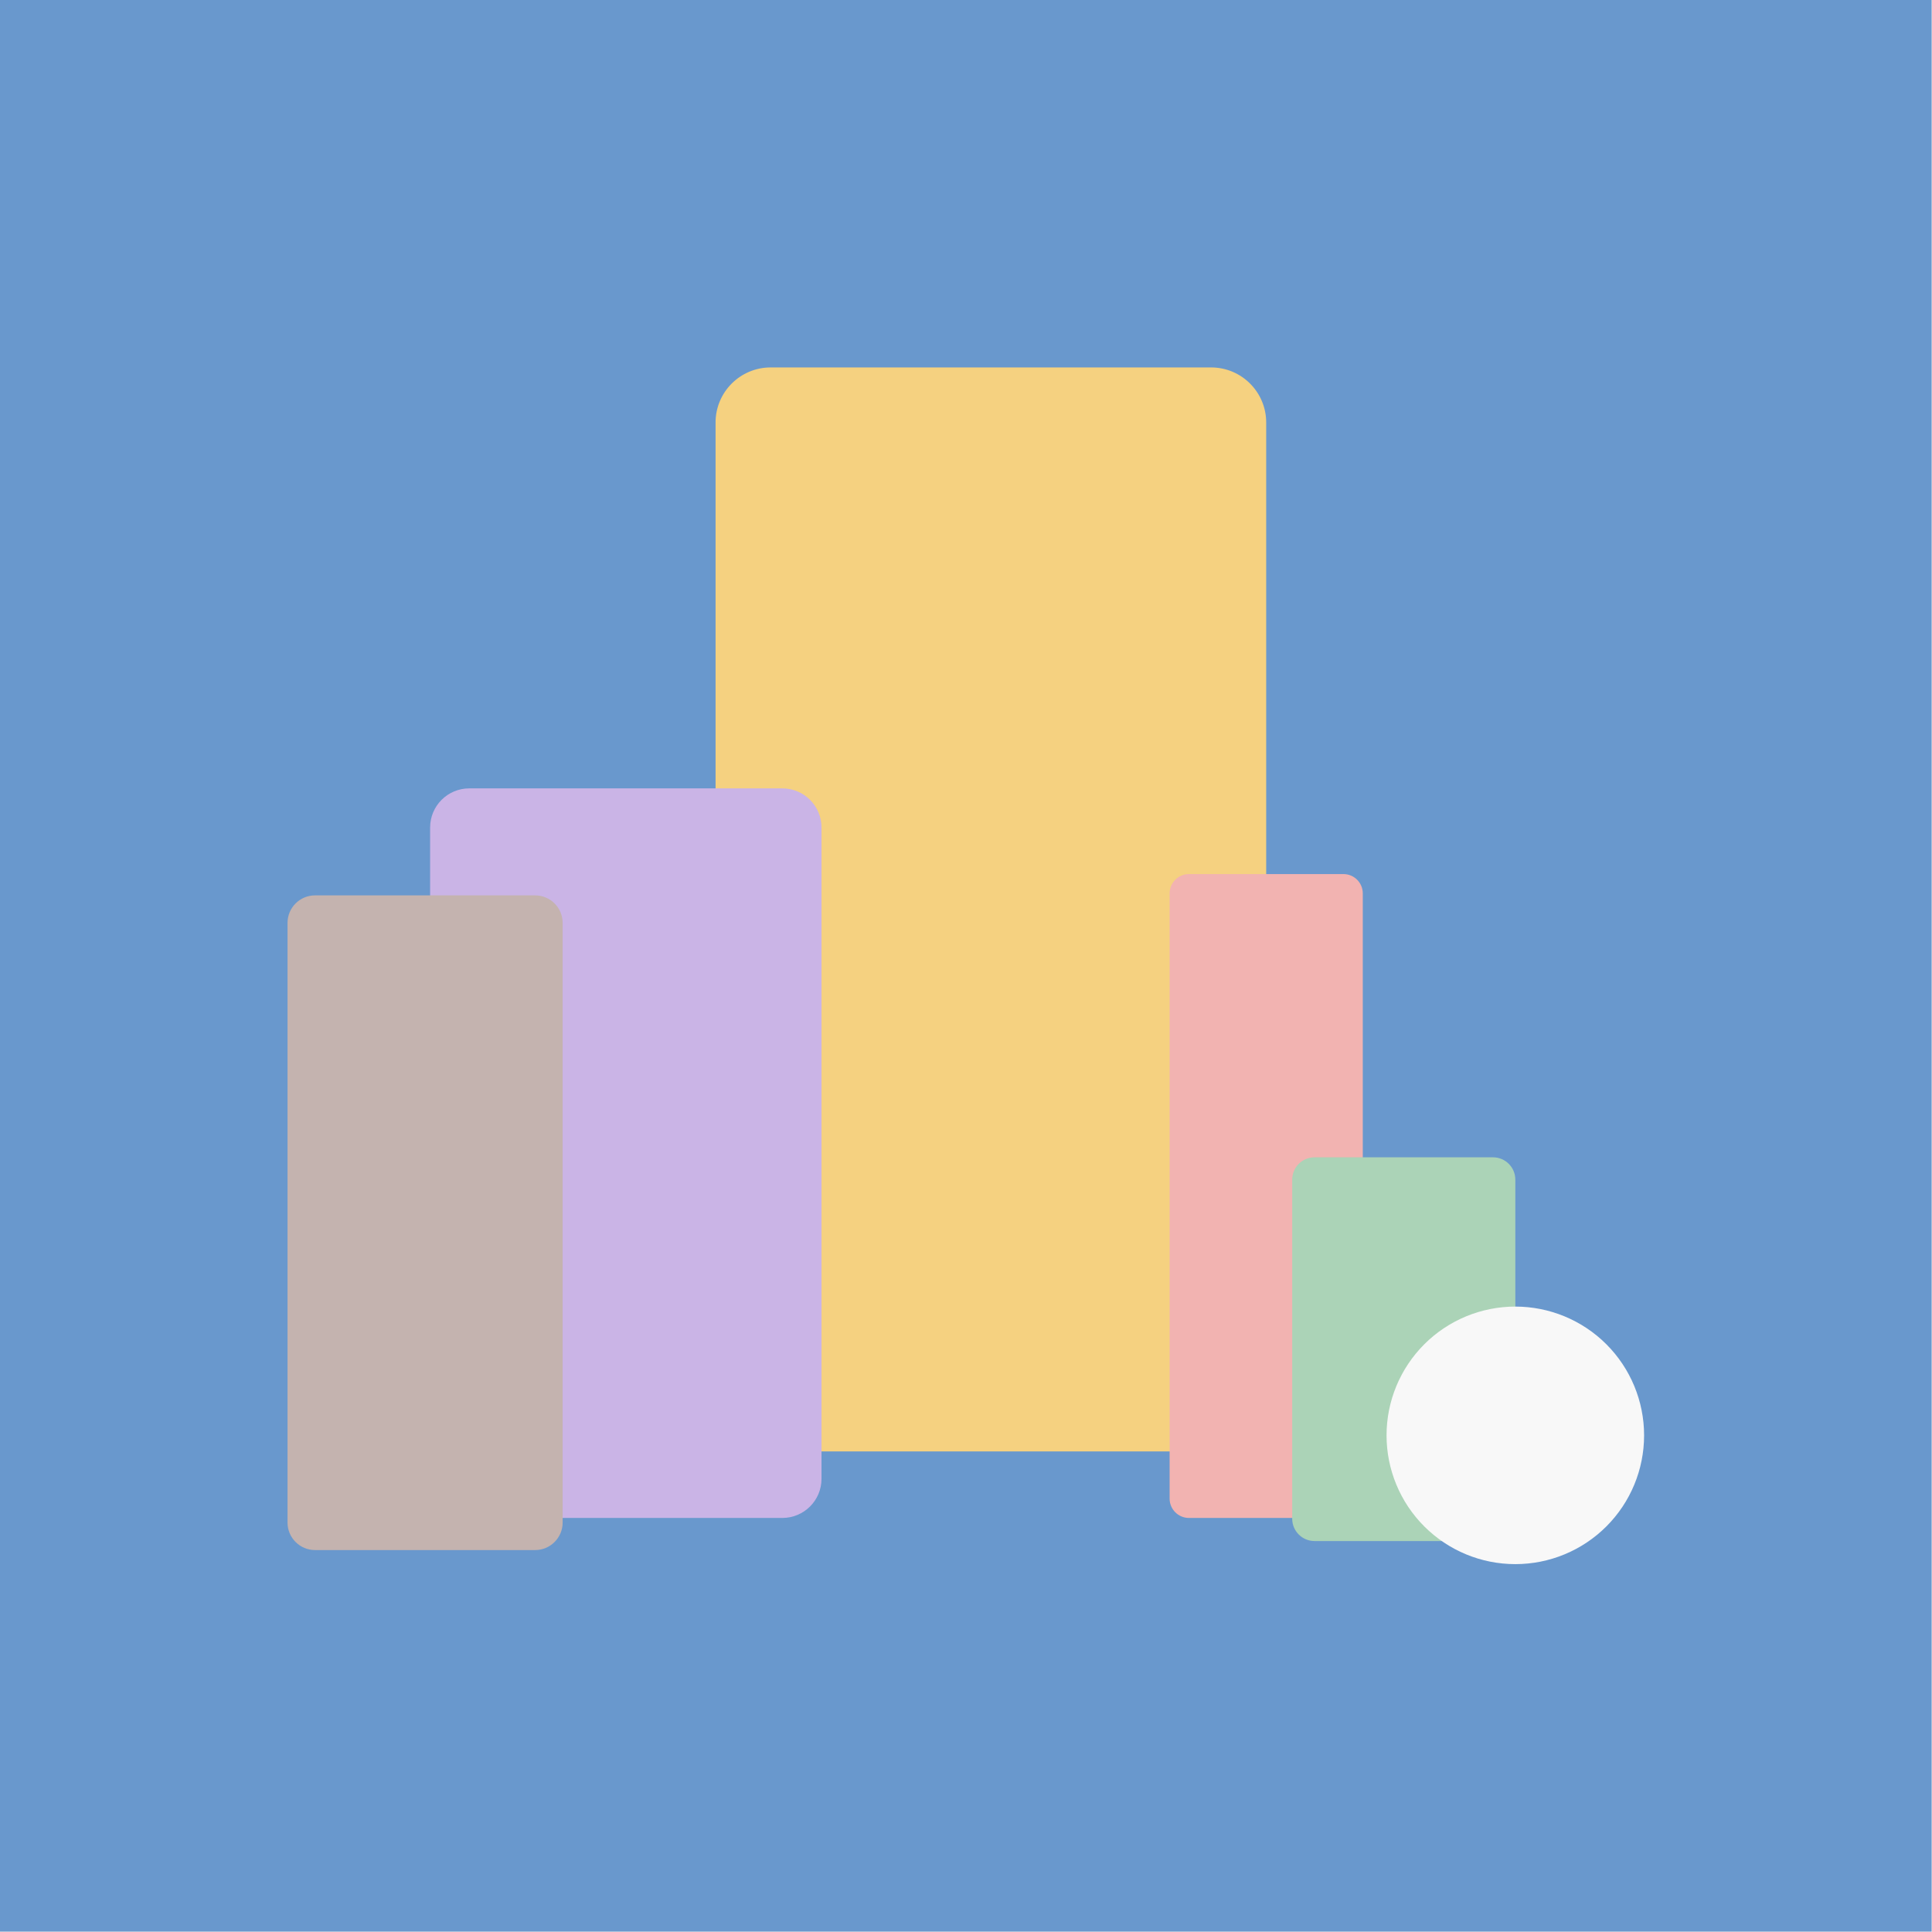
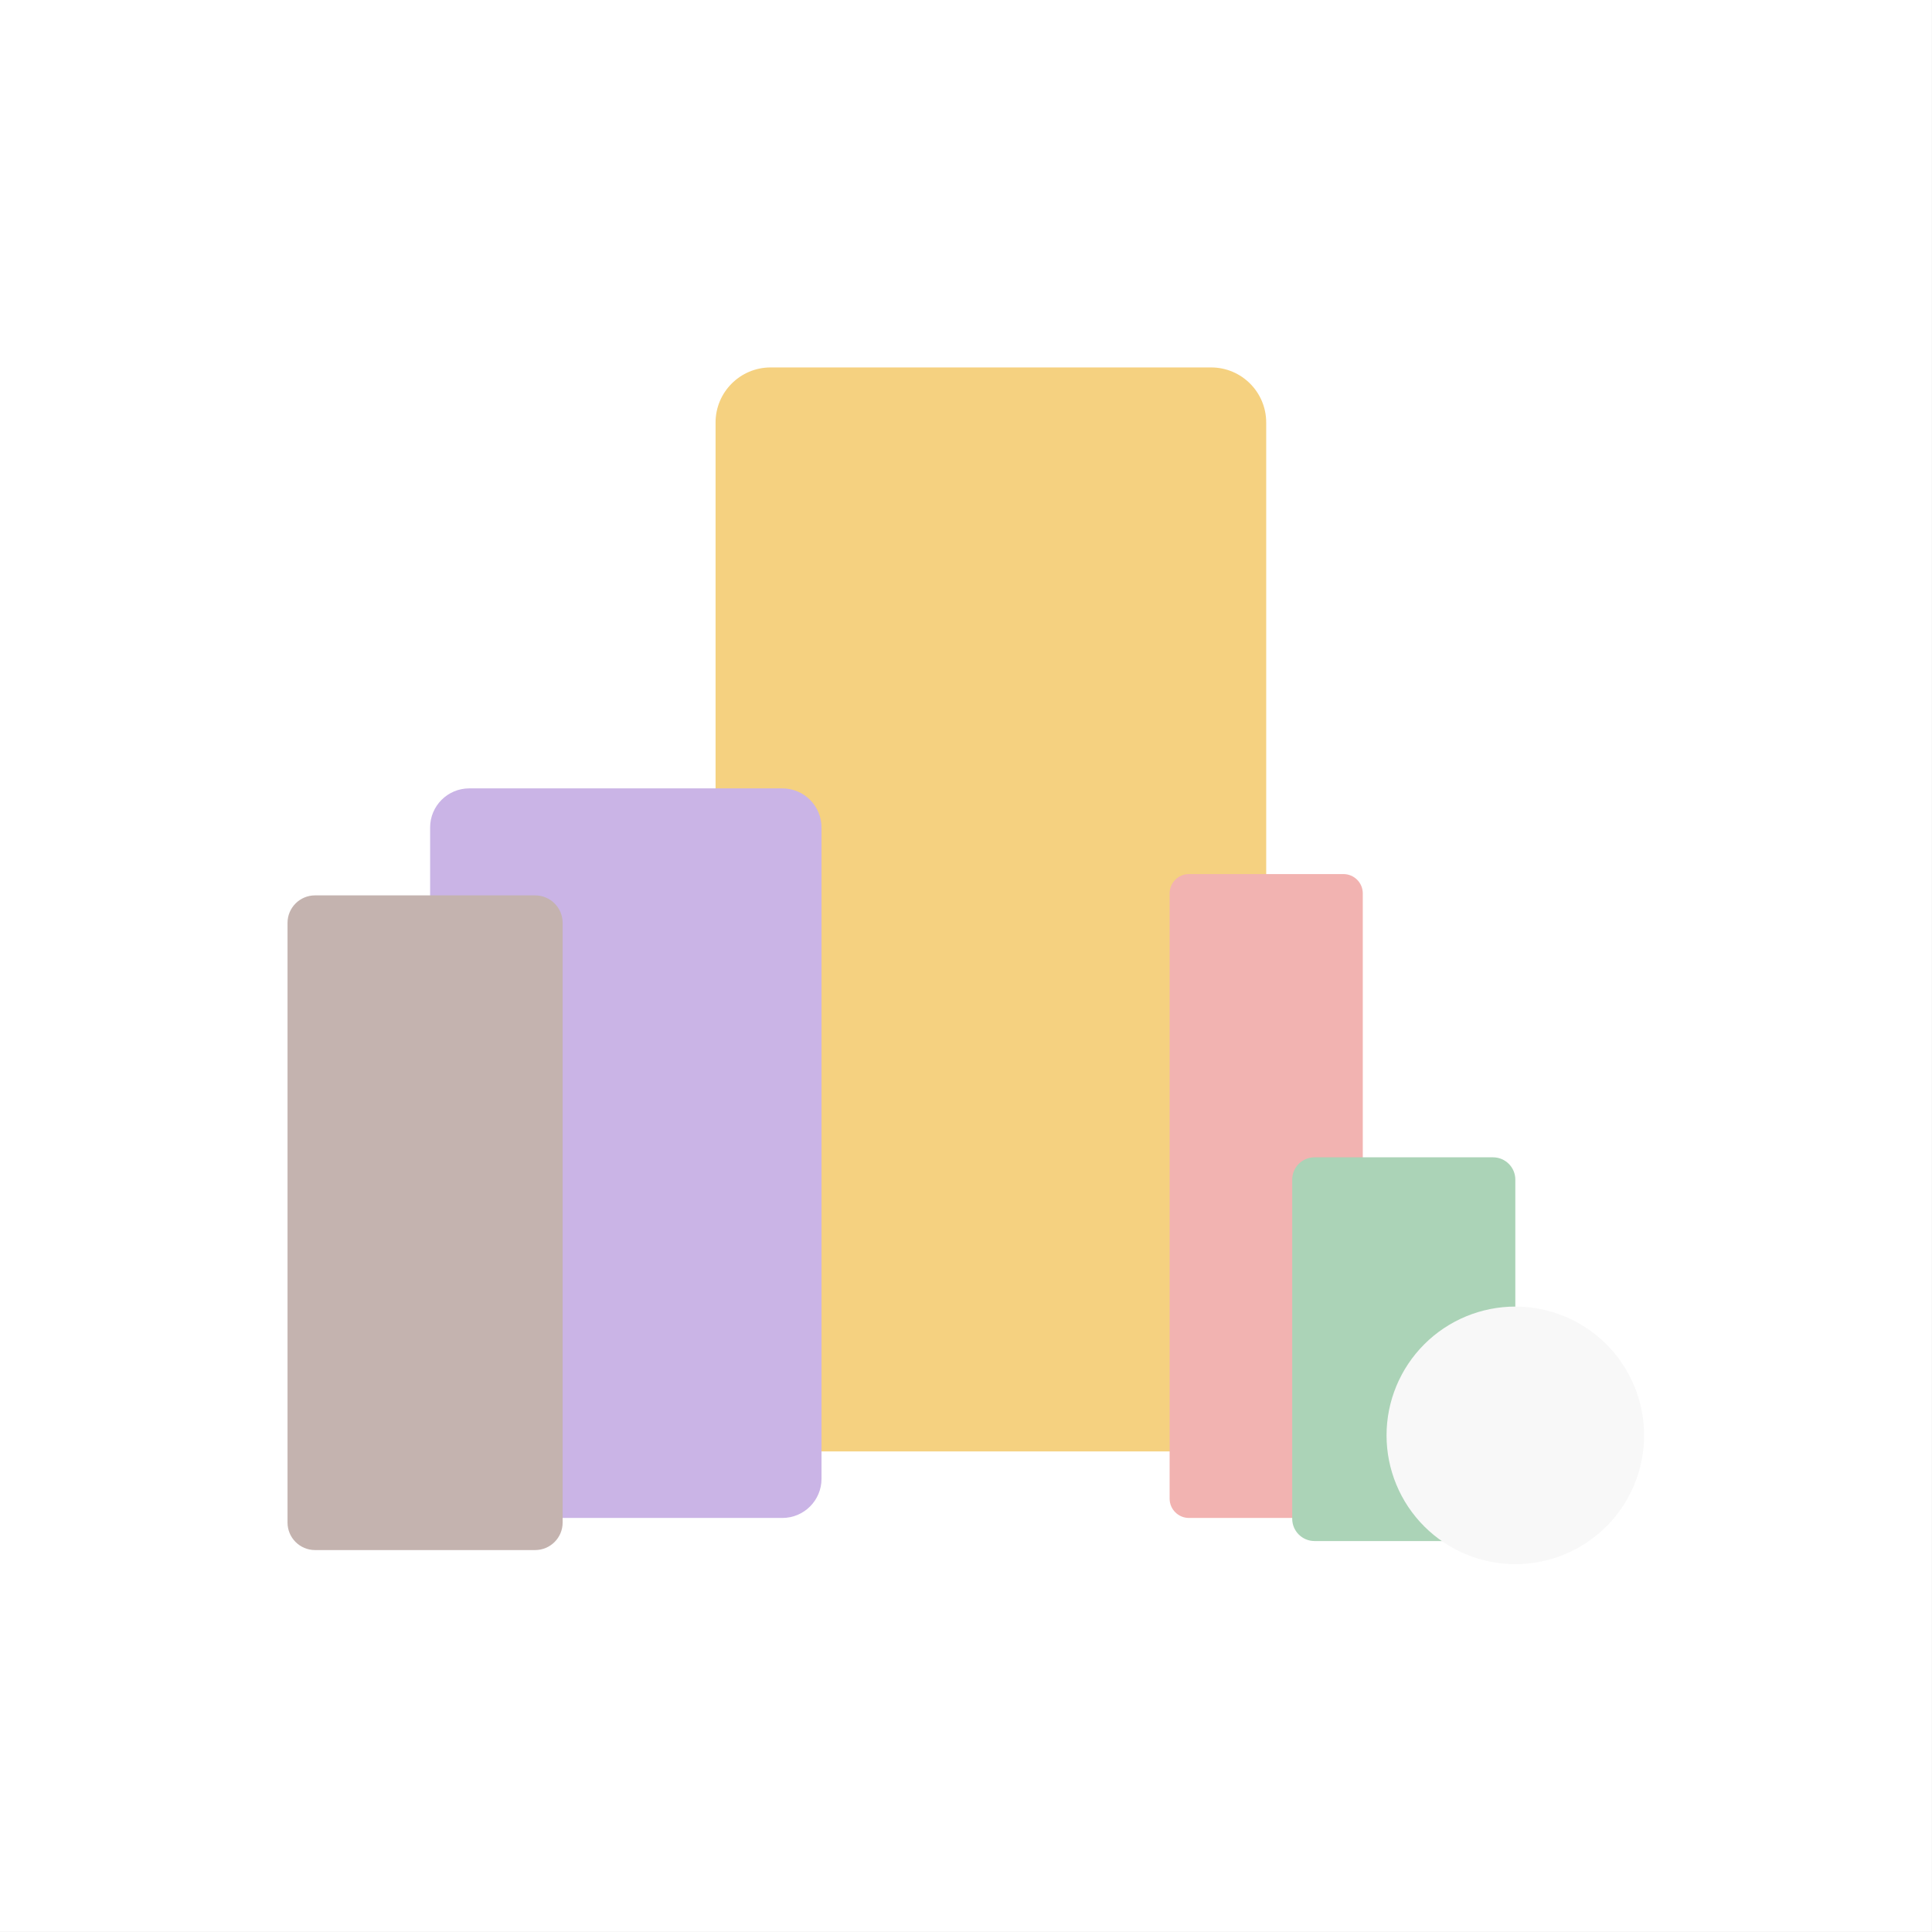
<svg xmlns="http://www.w3.org/2000/svg" width="100%" height="100%" viewBox="0 0 1772 1772" version="1.1" xml:space="preserve" style="fill-rule:evenodd;clip-rule:evenodd;stroke-linejoin:round;stroke-miterlimit:2;">
  <g transform="matrix(1,0,0,1,-4.54747e-13,-3403.72)">
    <g id="template_todos" transform="matrix(0.980171,0,0,1.23736,-3195.96,-2758.43)">
-       <rect x="3260.61" y="4980.06" width="1807.49" height="1431.8" style="fill:rgb(105,152,205);" />
+       <rect x="3260.61" y="4980.06" width="1807.49" height="1431.8" style="fill:white;" />
      <g transform="matrix(1.02023,0,0,0.80817,3764.99,1014.54)">
        <path d="M666.962,5294.32L666.962,6187.55C666.962,6215.42 644.332,6238.05 616.459,6238.05L212.434,6238.05C184.56,6238.05 161.931,6215.42 161.931,6187.55L161.931,5294.32C161.931,5266.45 184.56,5243.82 212.434,5243.82L616.459,5243.82C644.332,5243.82 666.962,5266.45 666.962,5294.32Z" style="fill:rgb(245,209,128);" />
      </g>
      <g transform="matrix(0.725194,0,0,0.543931,3545.66,2712.18)">
        <path d="M666.962,5297.16L666.962,6184.71C666.962,6214.15 644.332,6238.05 616.459,6238.05L212.434,6238.05C184.56,6238.05 161.931,6214.15 161.931,6184.71L161.931,5297.16C161.931,5267.72 184.56,5243.82 212.434,5243.82L616.459,5243.82C644.332,5243.82 666.962,5267.72 666.962,5297.16Z" style="fill:rgb(202,180,230);" />
      </g>
      <g transform="matrix(-0.357898,-3.47196e-17,7.4213e-17,-0.480036,4593.78,8622.47)">
        <path d="M666.962,5273.65L666.962,6208.22C666.962,6224.68 644.332,6238.05 616.459,6238.05L212.434,6238.05C184.56,6238.05 161.931,6224.68 161.931,6208.22L161.931,5273.65C161.931,5257.19 184.56,5243.82 212.434,5243.82L616.459,5243.82C644.332,5243.82 666.962,5257.19 666.962,5273.65Z" style="fill:rgb(242,179,177);" />
      </g>
      <g transform="matrix(0.509747,0,0,0.488097,3447.12,3084.28)">
        <path d="M666.962,5285.6L666.962,6196.27C666.962,6219.33 644.332,6238.05 616.459,6238.05L212.434,6238.05C184.56,6238.05 161.931,6219.33 161.931,6196.27L161.931,5285.6C161.931,5262.54 184.56,5243.82 212.434,5243.82L616.459,5243.82C644.332,5243.82 666.962,5262.54 666.962,5285.6Z" style="fill:rgb(196,179,175);" />
      </g>
      <g transform="matrix(0.4134,0,0,0.286087,4402.84,4337.74)">
        <path d="M666.962,5301.63L666.962,6180.24C666.962,6212.15 644.332,6238.05 616.459,6238.05L212.434,6238.05C184.56,6238.05 161.931,6212.15 161.931,6180.24L161.931,5301.63C161.931,5269.72 184.56,5243.82 212.434,5243.82L616.459,5243.82C644.332,5243.82 666.962,5269.72 666.962,5301.63Z" style="fill:rgb(171,211,183);" />
      </g>
      <g transform="matrix(1.13359,0,0,0.897967,3035.41,1933.51)">
        <path d="M1449.51,4471.28C1477.7,4471.28 1504.74,4482.48 1524.68,4502.41C1544.61,4522.35 1555.81,4549.39 1555.81,4577.58L1555.81,4577.58C1555.81,4605.77 1544.61,4632.81 1524.68,4652.74C1504.74,4672.68 1477.7,4683.88 1449.51,4683.88L1449.51,4683.88C1421.32,4683.88 1394.28,4672.68 1374.35,4652.74C1354.41,4632.81 1343.21,4605.77 1343.21,4577.58L1343.21,4577.58C1343.21,4549.39 1354.41,4522.35 1374.35,4502.41C1394.28,4482.48 1421.32,4471.28 1449.51,4471.28L1449.51,4471.28Z" style="fill:rgb(248,248,248);" />
      </g>
    </g>
    <g id="ILUSTRAÇÃO">
        </g>
  </g>
</svg>
